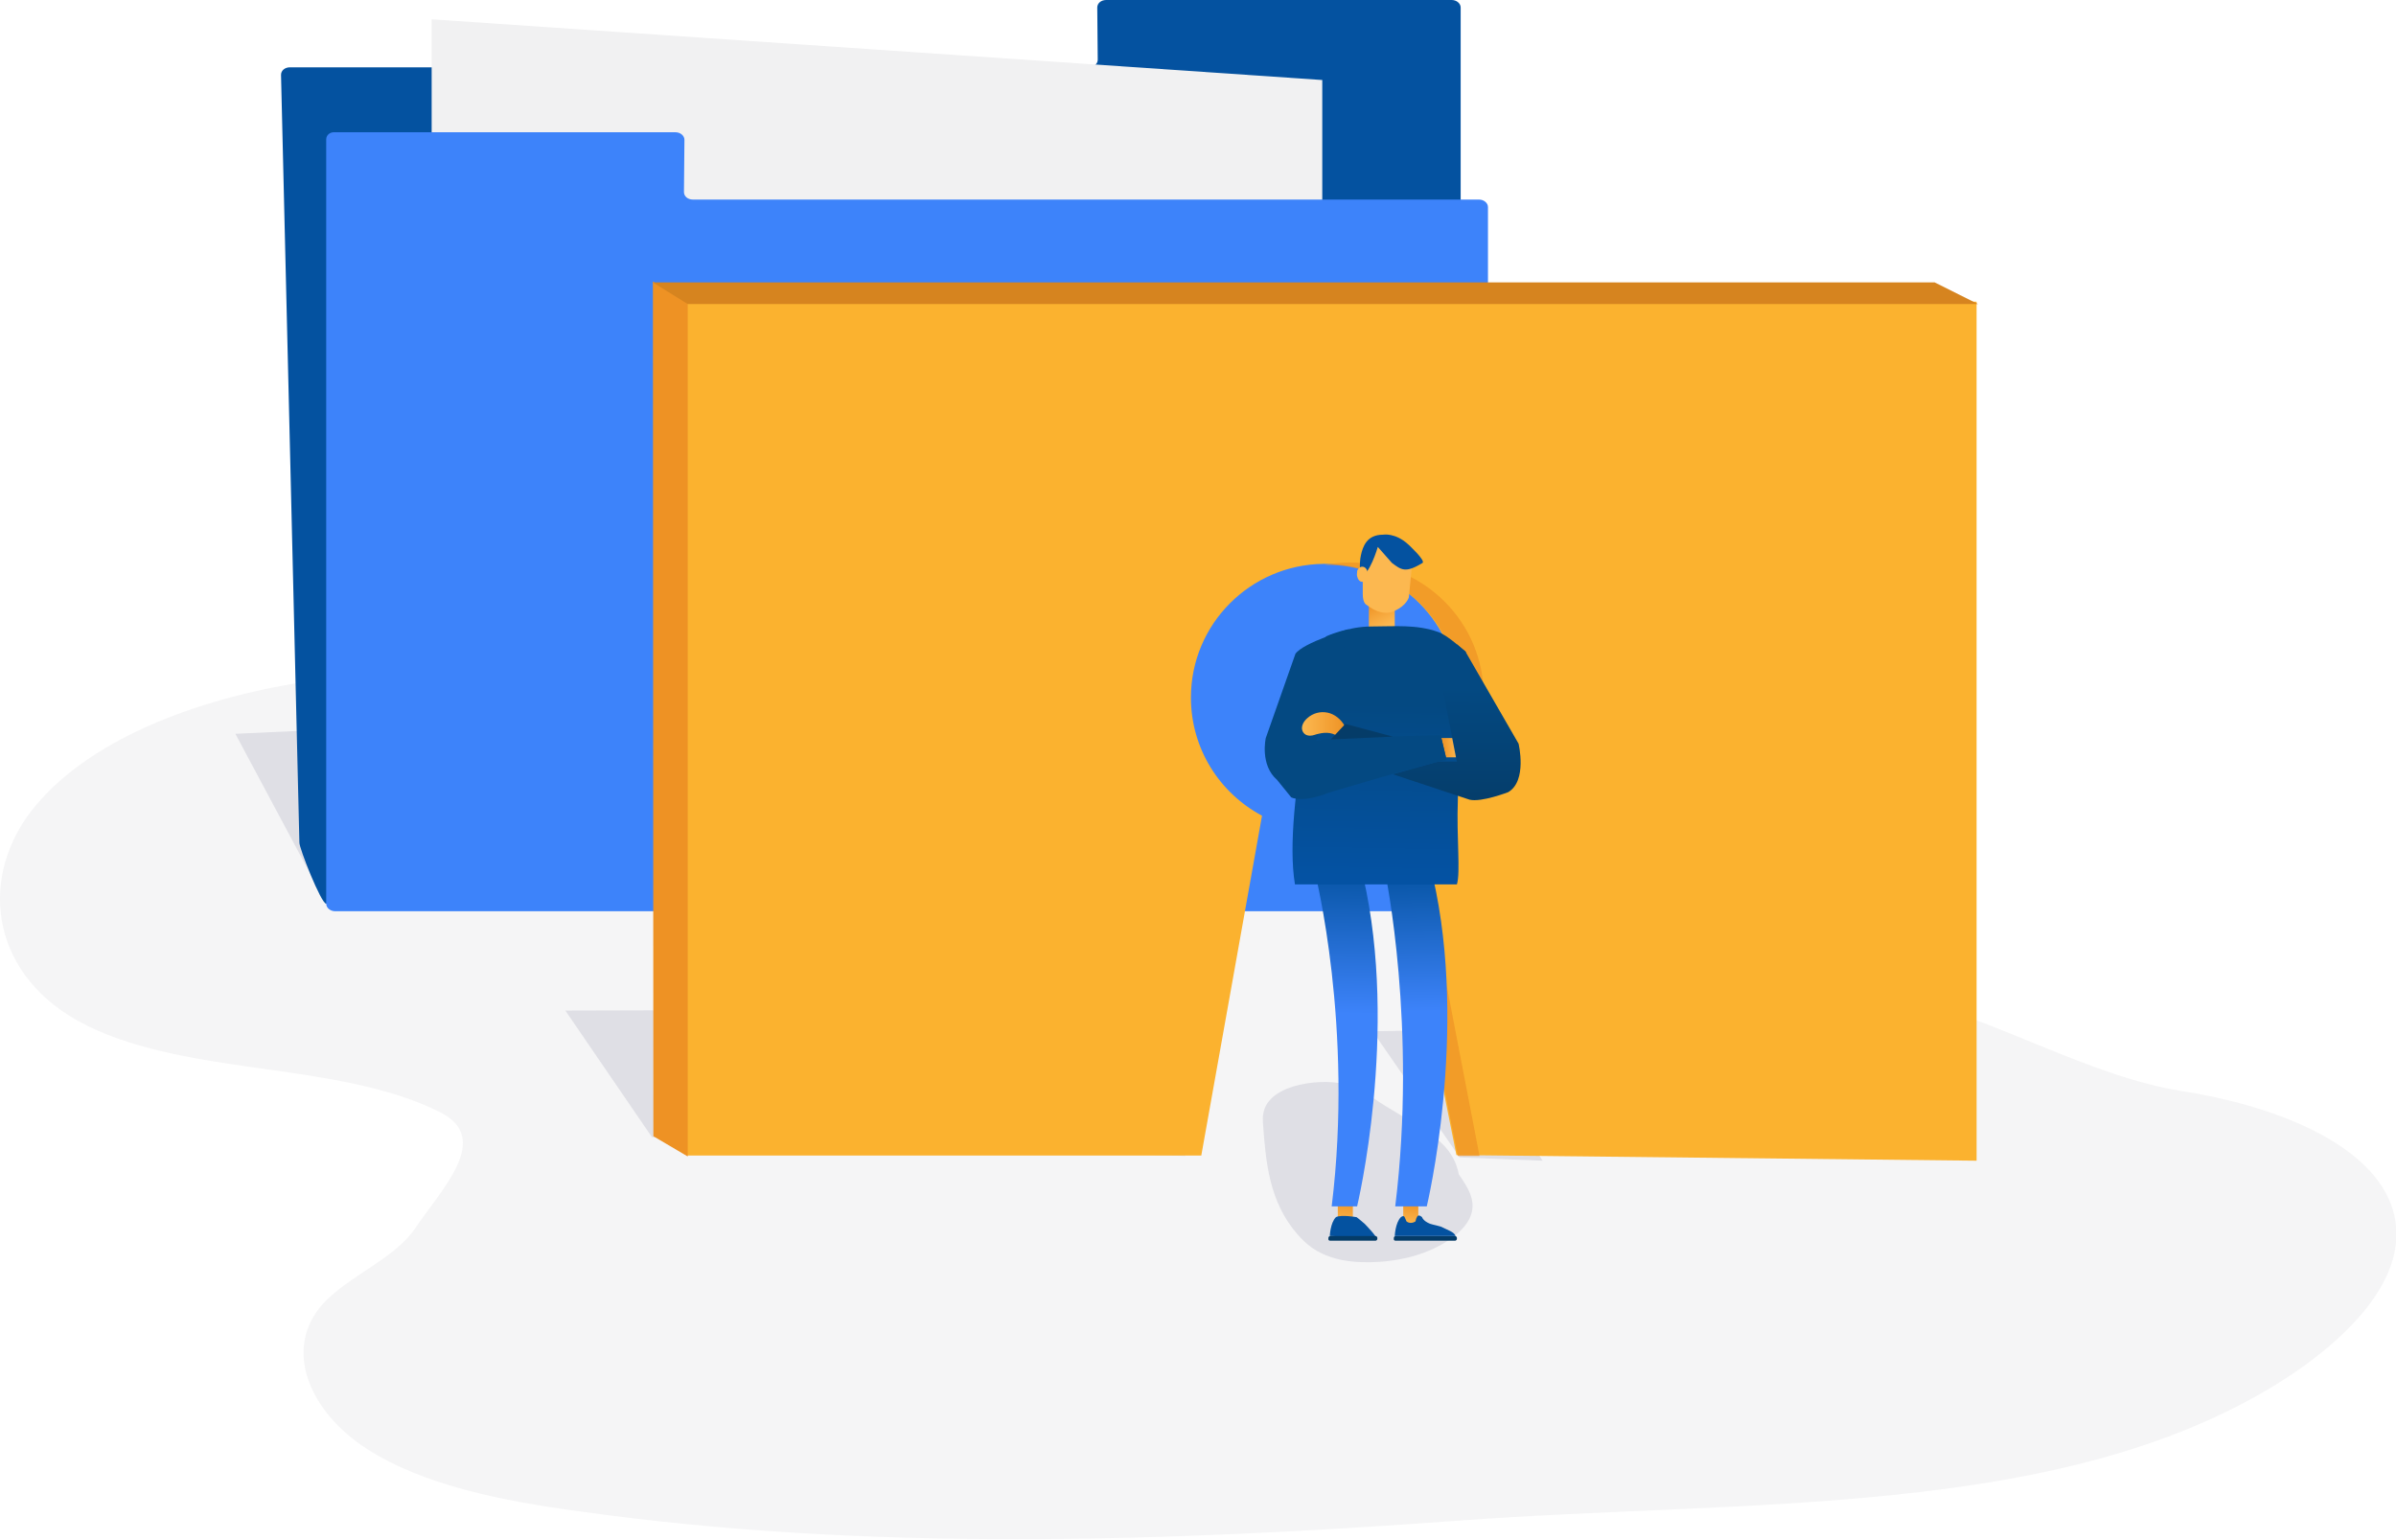
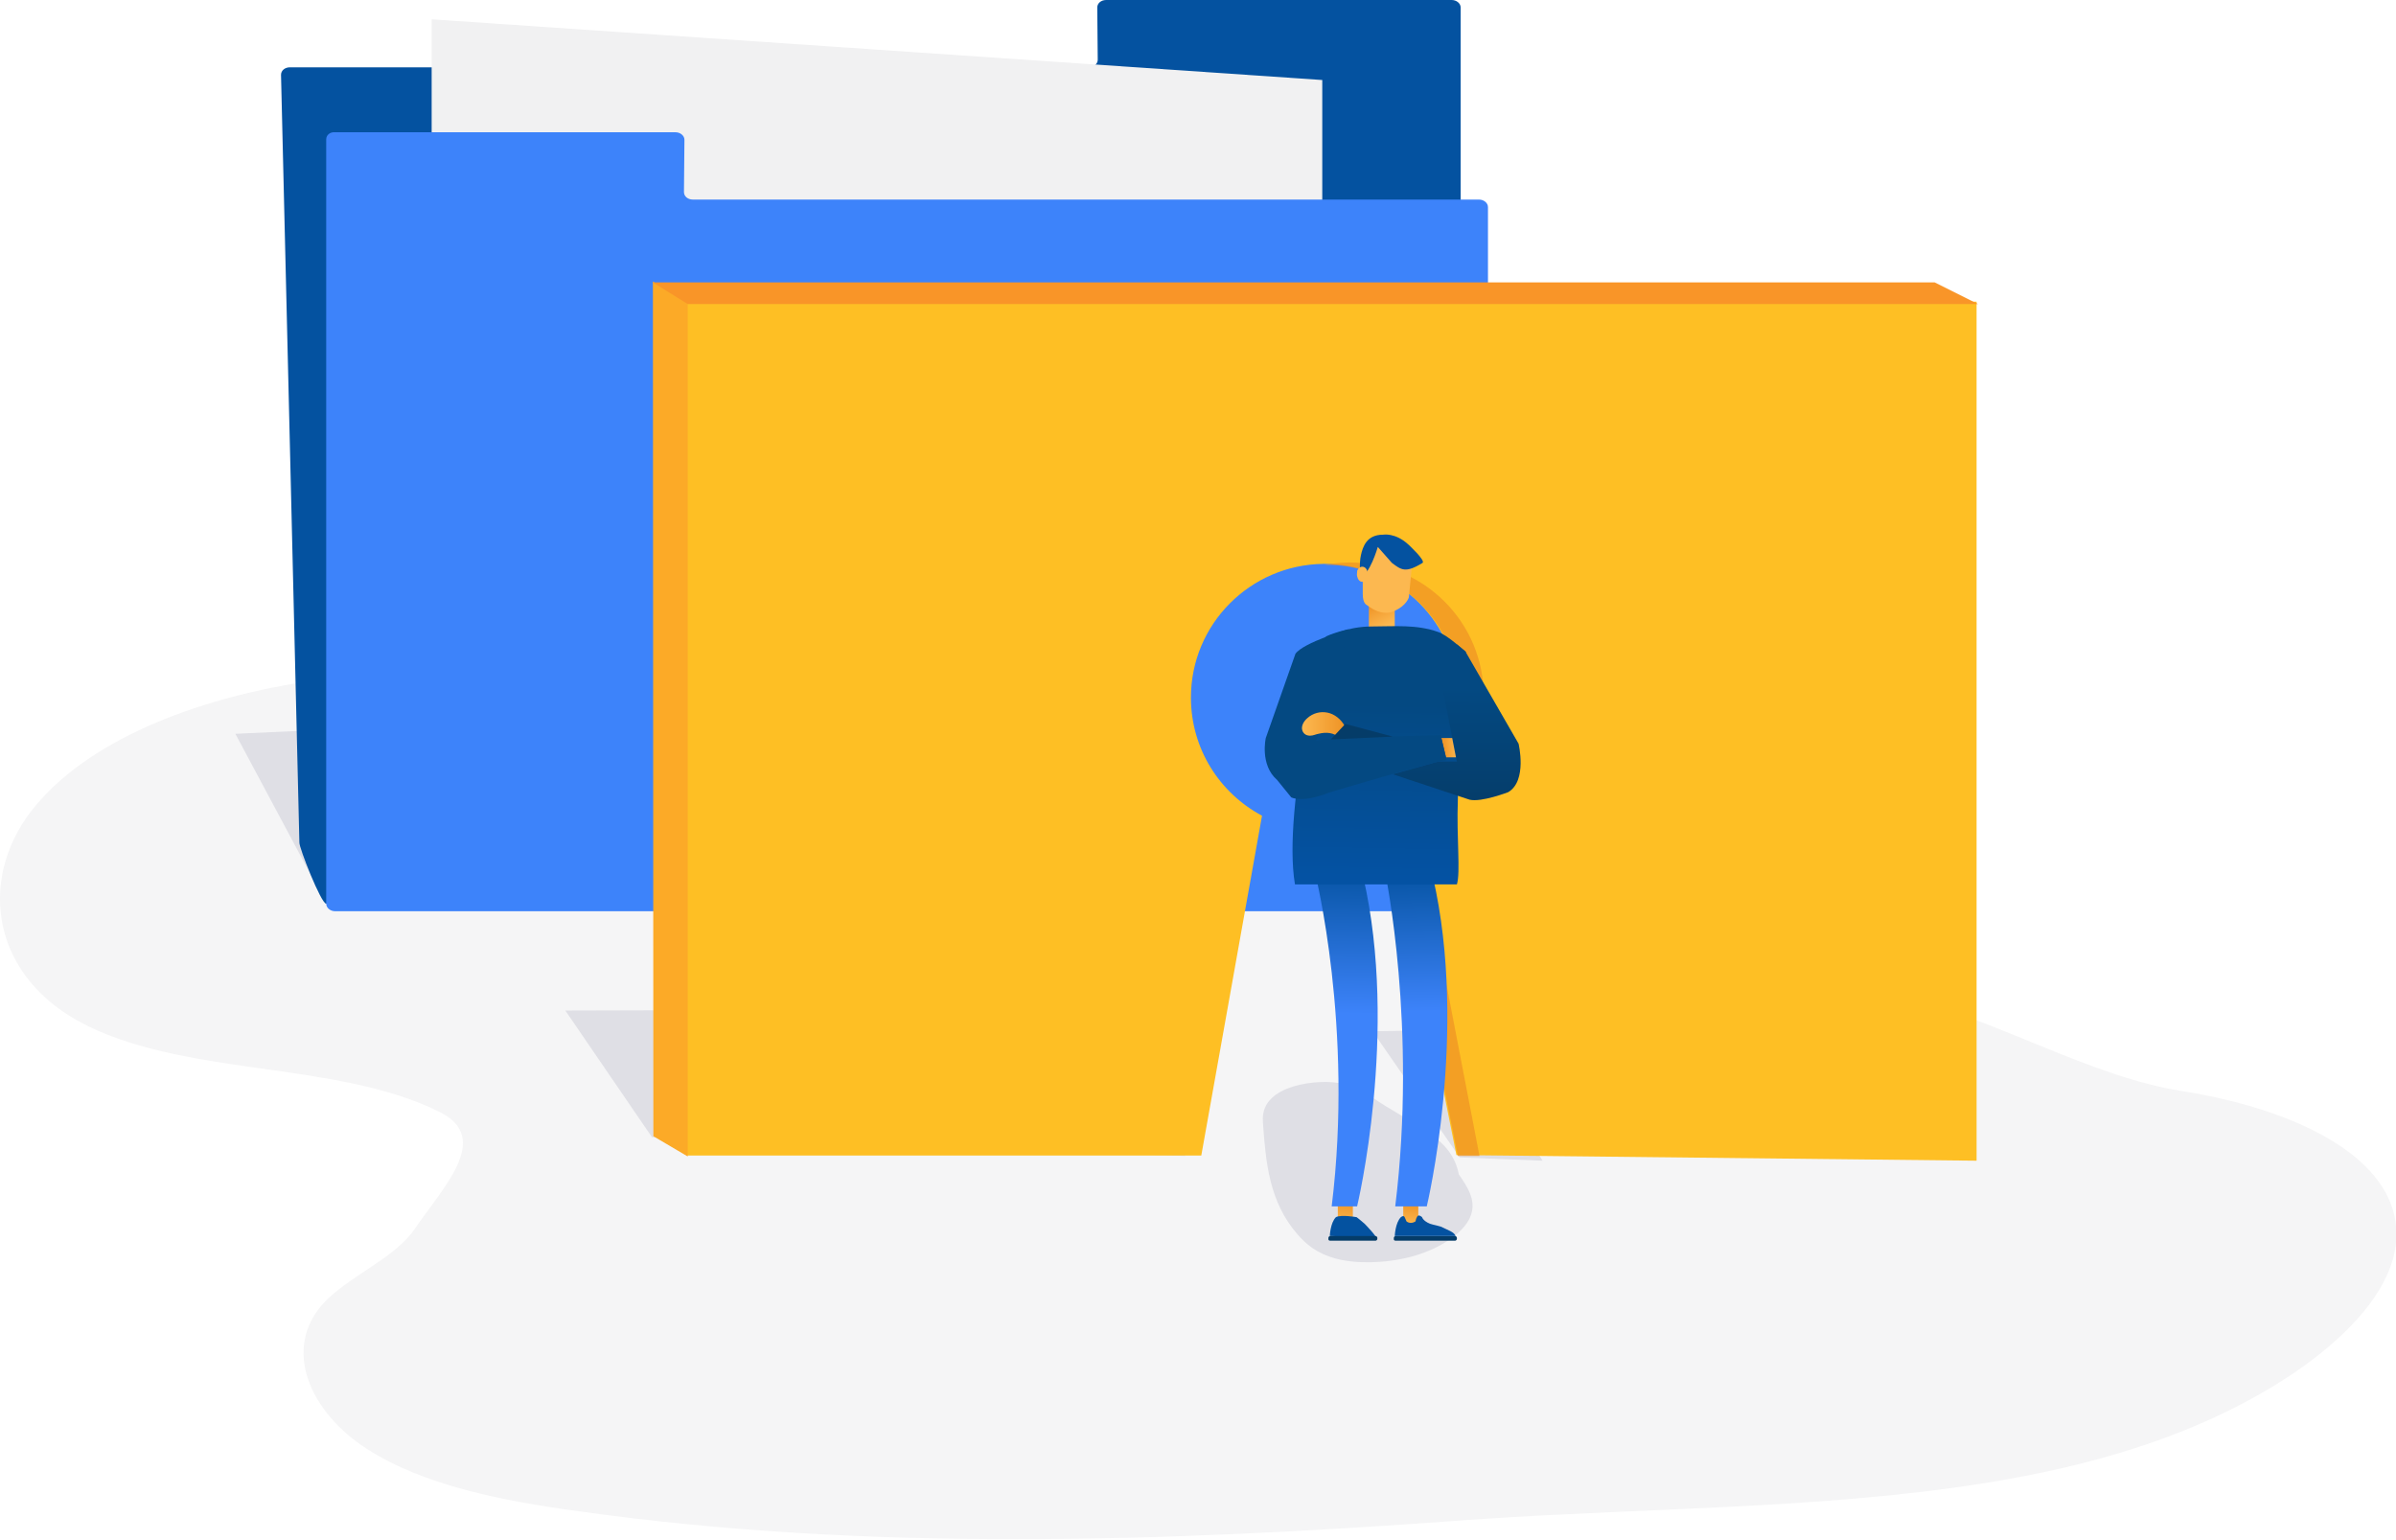
<svg xmlns="http://www.w3.org/2000/svg" id="landing_safe" viewBox="0 0 509 327">
  <path fill="#F5F5F6" d="M140.3 143.8c-24.3-1.3-49.1-2.7-73 .7-23.9 3.3-47.4 12-59.6 26.5-12.3 14.5-10.2 35.2 8.7 45.8 10.7 6 24.8 8.2 38.3 10.1s27.7 3.8 38.8 9.4c11.1 5.6.4 16.2-5.4 24.8-4.3 6.3-14 10-19.4 15.8-8.8 9.7-2.9 23.1 9.2 30.9s28.9 11.1 45.2 13.3c61.1 8.6 124.4 6.5 186.4 2 62.1-4.6 127.6-.4 174.1-29 16-9.9 29.9-24.3 24.2-38.6-5.2-13-25.1-20.7-44.3-23.7s-39.4-15.2-58-19.6c-12.6-2.9-25.4-9-27.4-18.1-1.8-7.8 5-15.5 5-23.4 0-10.6-12.5-19.8-26.8-23.8s-30.4-4-45.9-3.9c-82.6.4-147.4.9-230 1.3" />
  <path fill="#DFDFE5" d="M69.3 192L50 155.9l28.4-1.3z" />
  <path fill="#0452A0" d="M69.3 192l239.1-26.3c1.1 0 1.9-.7 1.9-1.6V1.6c0-.9-.9-1.6-1.9-1.6H235c-1.1 0-1.9.7-1.9 1.6l.1 11.1c0 .9-.9 1.6-1.9 1.6H61.6c-1.1 0-1.9.7-1.9 1.6L63.6 179c-.1 1 4.6 13 5.7 13z" />
  <path fill="#F1F1F2" d="M91.7 193.6h189.2V17L91.7 4.1z" />
  <path fill="#3D83FA" d="M69.3 29.6V192c0 .9.9 1.6 1.9 1.6h243c1.1 0 1.9-.7 1.9-1.6V44c0-.9-.9-1.6-1.9-1.6h-167c-1.1 0-1.9-.7-1.9-1.6l.1-11.1c0-.9-.9-1.6-1.9-1.6H71.2c-1.1-.1-1.9.6-1.9 1.5z" />
  <path fill="#DFDFE5" d="M310.1 245.9l-18.5-26.8 18.5-.3 17.6 27.8M138.5 241.6l-18.4-26.9 111.8-.3 19.9 31.2" />
  <g>
-     <path fill="#FBB22F" d="M419.9 246.6l-110.5-1.2-14.5-72.2c8.9-4.8 14.9-14.2 14.9-25 0-15.7-12.7-28.4-28.4-28.4h-.3c-15.5.2-28.1 12.8-28.1 28.4 0 10.9 6.1 20.3 15.1 25.1l-12.9 72.2H145.8V64.1h274.1v182.5z" />
-     <path fill="#EE9224" d="M146.1 245.7l-7.3-4.3-.1-181.6 7.4 4.6z" />
+     <path fill="#FEBF24" d="M419.9 246.6l-110.5-1.2-14.5-72.2c8.9-4.8 14.9-14.2 14.9-25 0-15.7-12.7-28.4-28.4-28.4h-.3c-15.5.2-28.1 12.8-28.1 28.4 0 10.9 6.1 20.3 15.1 25.1l-12.9 72.2H145.8V64.1h274.1v182.5z" />
+     <path fill="#FCAA27" d="M146.1 245.7l-7.3-4.3-.1-181.6 7.4 4.6z" />
    <path opacity=".71" fill="#EE9224" d="M300.3 172.9l14 72.7h-4.6l-14.5-72.2c8.9-4.8 14.9-14.2 14.9-25 0-15.7-12.7-28.4-28.4-28.4h-.3c1.8-.3 3.6-.5 5.4-.5 15.7 0 28.4 12.7 28.4 28.4 0 10.9-6 20.2-14.9 25z" />
-     <path fill="#D6841F" d="M138.7 60l7.4 4.6h274.1L411 60z" />
+     <path fill="#F99528" d="M138.7 60l7.4 4.6h274.1L411 60z" />
  </g>
  <g>
    <path fill="#DFDFE5" d="M309.9 249.5c1.8 2.6 3.7 5.4 2.6 8.6-1 3.2-5.7 7-12.7 8.9-5.8 1.5-11.9 1.5-16 .4s-6.4-3.1-8.2-5.2c-6-6.9-6.7-15.3-7.3-23.6-.2-2.3.3-5.3 5.1-7.3 3.5-1.4 8-1.7 11.1-1.2s5.1 1.7 6.8 2.9c8.8 6.1 17.1 8.4 18.6 16.5" />
-     <linearGradient id="landing_safe-a" gradientUnits="userSpaceOnUse" x1="-6961.82" y1="255.42" x2="-6961.22" y2="260.15" gradientTransform="matrix(-1 0 0 1 -6661.78 0)">
+     <linearGradient id="landing_safe-a" gradientUnits="userSpaceOnUse" x1="-7175.82" y1="255.42" x2="-7175.22" y2="260.15" gradientTransform="matrix(-1 0 0 1 -6875.78 0)">
      <stop offset="0" stop-color="#ee9224" />
      <stop offset="1" stop-color="#fcb850" />
    </linearGradient>
    <path fill="url(#landing_safe-a)" d="M298.1 256h3.2v4h-3.2z" />
-     <linearGradient id="landing_safe-b" gradientUnits="userSpaceOnUse" x1="-6948.01" y1="254.8" x2="-6947.28" y2="260.53" gradientTransform="matrix(-1 0 0 1 -6661.78 0)">
+     <linearGradient id="landing_safe-b" gradientUnits="userSpaceOnUse" x1="-7162.01" y1="254.8" x2="-7161.28" y2="260.53" gradientTransform="matrix(-1 0 0 1 -6875.78 0)">
      <stop offset="0" stop-color="#ee9224" />
      <stop offset="1" stop-color="#fcb850" />
    </linearGradient>
    <path fill="url(#landing_safe-b)" d="M284.2 255.5h3.2v4.9h-3.2z" />
    <path fill="#053C68" d="M296.5 263.6h12.6c.2 0 .4-.2.4-.4v-.2c0-.2-.2-.4-.4-.4h-12.6c-.2 0-.4.2-.4.4v.3c0 .2.2.3.4.3z" />
    <path fill="#0452A0" d="M302.1 258.6s.2.8 1.7 1.4c.5.2 2.3.5 2.7.8 1.2.6 2.5 1 2.7 1.8h-12.9s.1-2.8 1.3-4c0 0 .6-.5.8 0s.4.9.4.9.8.7 1.9 0c.2-.6 0-.3.3-.9.3-.8 1.1 0 1.1 0z" />
    <linearGradient id="landing_safe-c" gradientUnits="userSpaceOnUse" x1="285.75" y1="215.37" x2="286.28" y2="183.39">
      <stop offset="0" stop-color="#3d83fa" />
      <stop offset="1" stop-color="#0452a0" />
    </linearGradient>
    <path fill="url(#landing_safe-c)" d="M279.4 185.6s8.2 32.6 3.5 70.7h5.4s8.9-37 1.3-70" />
    <linearGradient id="landing_safe-d" gradientUnits="userSpaceOnUse" x1="301.16" y1="214.92" x2="300.66" y2="184.2">
      <stop offset="0" stop-color="#3d83fa" />
      <stop offset=".5" stop-color="#216bcd" />
      <stop offset="1" stop-color="#0452a0" />
    </linearGradient>
    <path fill="url(#landing_safe-d)" d="M294.3 185.6s6.8 32.6 2.1 70.7h6.7s8.9-37 1.3-70" />
-     <linearGradient id="landing_safe-e" gradientUnits="userSpaceOnUse" x1="-6953.93" y1="127.91" x2="-6956.37" y2="132.84" gradientTransform="matrix(-1 0 0 1 -6661.78 0)">
+     <linearGradient id="landing_safe-e" gradientUnits="userSpaceOnUse" x1="-7167.93" y1="127.91" x2="-7170.37" y2="132.84" gradientTransform="matrix(-1 0 0 1 -6875.78 0)">
      <stop offset="0" stop-color="#ee9224" />
      <stop offset="1" stop-color="#fcb850" />
    </linearGradient>
    <path fill="url(#landing_safe-e)" d="M290.8 133.6h5.5v-5.5h-5.5z" />
    <path fill="#FCB850" d="M300.1 118.6l-.8 8.3s-.5 1.8-3.1 2.9c0 0-2.3 1.5-5.9-1.3 0 0-.8-.3-.8-2.3v-2.6s-.9.2-1.2-1.2c-.1-.3 0-.9.1-1.2.4-.8 1.3-.6 1.3-.6l2.2-4.8h3l5.2 2.8z" />
    <path fill="#0452A0" d="M289 122.4s-.3-2.6.1-4.4c.4-1.8 1.2-4.4 4.7-4.4 0 0 2.6-.5 5.4 2.1 0 0 3.7 3.4 3 3.9-3.6 2.2-4.5 1.5-6.5 0l-3-3.4s-1.8 6.2-3.7 6.2z" />
-     <linearGradient id="landing_safe-f" gradientUnits="userSpaceOnUse" x1="-6979.02" y1="146.91" x2="-6979.02" y2="146.91" gradientTransform="matrix(-1 0 0 1 -6661.78 0)">
+     <linearGradient id="landing_safe-f" gradientUnits="userSpaceOnUse" x1="-7193.02" y1="146.91" x2="-7193.02" y2="146.91" gradientTransform="matrix(-1 0 0 1 -6875.78 0)">
      <stop offset="0" stop-color="#ee9224" />
      <stop offset="1" stop-color="#fcb850" />
    </linearGradient>
    <linearGradient id="landing_safe-g" gradientUnits="userSpaceOnUse" x1="293.05" y1="149.58" x2="292.38" y2="186.3">
      <stop offset="0" stop-color="#044982" />
      <stop offset="1" stop-color="#0452a3" />
    </linearGradient>
    <path fill="url(#landing_safe-g)" d="M305.6 134.3c-4.7-1.7-9.4-1.2-14.3-1.2s-9.6 2.1-9.6 2.1-9.4 36.2-6.6 52.7h34.4c.8-2.6-.1-10 .2-17.9 0-.5 0-1.1.1-1.6.4-11.2.4-22.8.4-22.8l1.2-7.1c-.2-.1-3.8-3.5-5.8-4.2z" />
    <linearGradient id="landing_safe-h" gradientUnits="userSpaceOnUse" x1="309.55" y1="146.2" x2="309.41" y2="173.31">
      <stop offset="0" stop-color="#044982" />
      <stop offset="1" stop-color="#053c68" />
    </linearGradient>
    <path fill="url(#landing_safe-h)" d="M309.5 136.9l1.8 1.5 11.3 19.6s1.9 7.9-2.2 10.3c0 0-5.7 2.2-8.2 1.6l-16.3-5.4 9.6-2.7h4l-2.9-14.8" />
-     <linearGradient id="landing_safe-i" gradientUnits="userSpaceOnUse" x1="-6968.17" y1="158.98" x2="-6971.23" y2="158.77" gradientTransform="matrix(-1 0 0 1 -6661.78 0)">
+     <linearGradient id="landing_safe-i" gradientUnits="userSpaceOnUse" x1="-7182.17" y1="158.98" x2="-7185.23" y2="158.77" gradientTransform="matrix(-1 0 0 1 -6875.78 0)">
      <stop offset="0" stop-color="#ee9224" />
      <stop offset="1" stop-color="#fcb850" />
    </linearGradient>
    <path fill="url(#landing_safe-i)" d="M308.5 156.8l.8 4.1h-2.1l-1-4.1z" />
    <path fill="#044982" d="M286.4 133.7s-9.5 2.8-11.2 5.2l-6.3 17.9s-1.3 5.7 2.4 8.9l3 3.7s2.2 1.3 8-1c0 0 22.3-6.7 25-6.9l-1.1-4.7-.1-.6s-24.7.5-26.5 1.2l3.9-10.6" />
-     <linearGradient id="landing_safe-j" gradientUnits="userSpaceOnUse" x1="-6947.76" y1="154.07" x2="-6938.39" y2="154.07" gradientTransform="matrix(-1 0 0 1 -6661.78 0)">
+     <linearGradient id="landing_safe-j" gradientUnits="userSpaceOnUse" x1="-7161.76" y1="154.07" x2="-7152.39" y2="154.07" gradientTransform="matrix(-1 0 0 1 -6875.78 0)">
      <stop offset="0" stop-color="#ee9224" />
      <stop offset="1" stop-color="#fcb850" />
    </linearGradient>
    <path fill="url(#landing_safe-j)" d="M285.7 154.3c-.8-1.5-2.2-2.6-3.7-2.9-1.5-.3-3.1.1-4.3 1.2-.7.6-1.4 1.7-1 2.7.3.7.9 1 1.6 1s1.2-.3 1.8-.4c1.6-.4 3.2-.3 4.6.9.4-.7.9-1 1.3-1.7l-.3-.8z" />
    <path fill="#053C68" d="M295.9 156.5l-10.1-2.7-3.1 3.3z" />
    <path fill="#0452A0" d="M288.2 258.6s.8.6 1.7 1.4c.1.1 2.8 2.9 2.3 2.9-2.1 0-9.7-.3-9.7-.3s.1-2.8 1.3-4c0 0-.5.3 0 0 1.1-.6 4.4 0 4.4 0z" />
    <path fill="#053C68" d="M282.6 263.6h9.6c.2 0 .4-.2.4-.4v-.2c0-.2-.2-.4-.4-.4h-9.6c-.2 0-.4.2-.4.4v.3c0 .2.2.3.4.3z" />
    <ellipse fill="#FCB850" cx="289.4" cy="121.7" rx="1.1" ry="1.3" />
  </g>
</svg>
